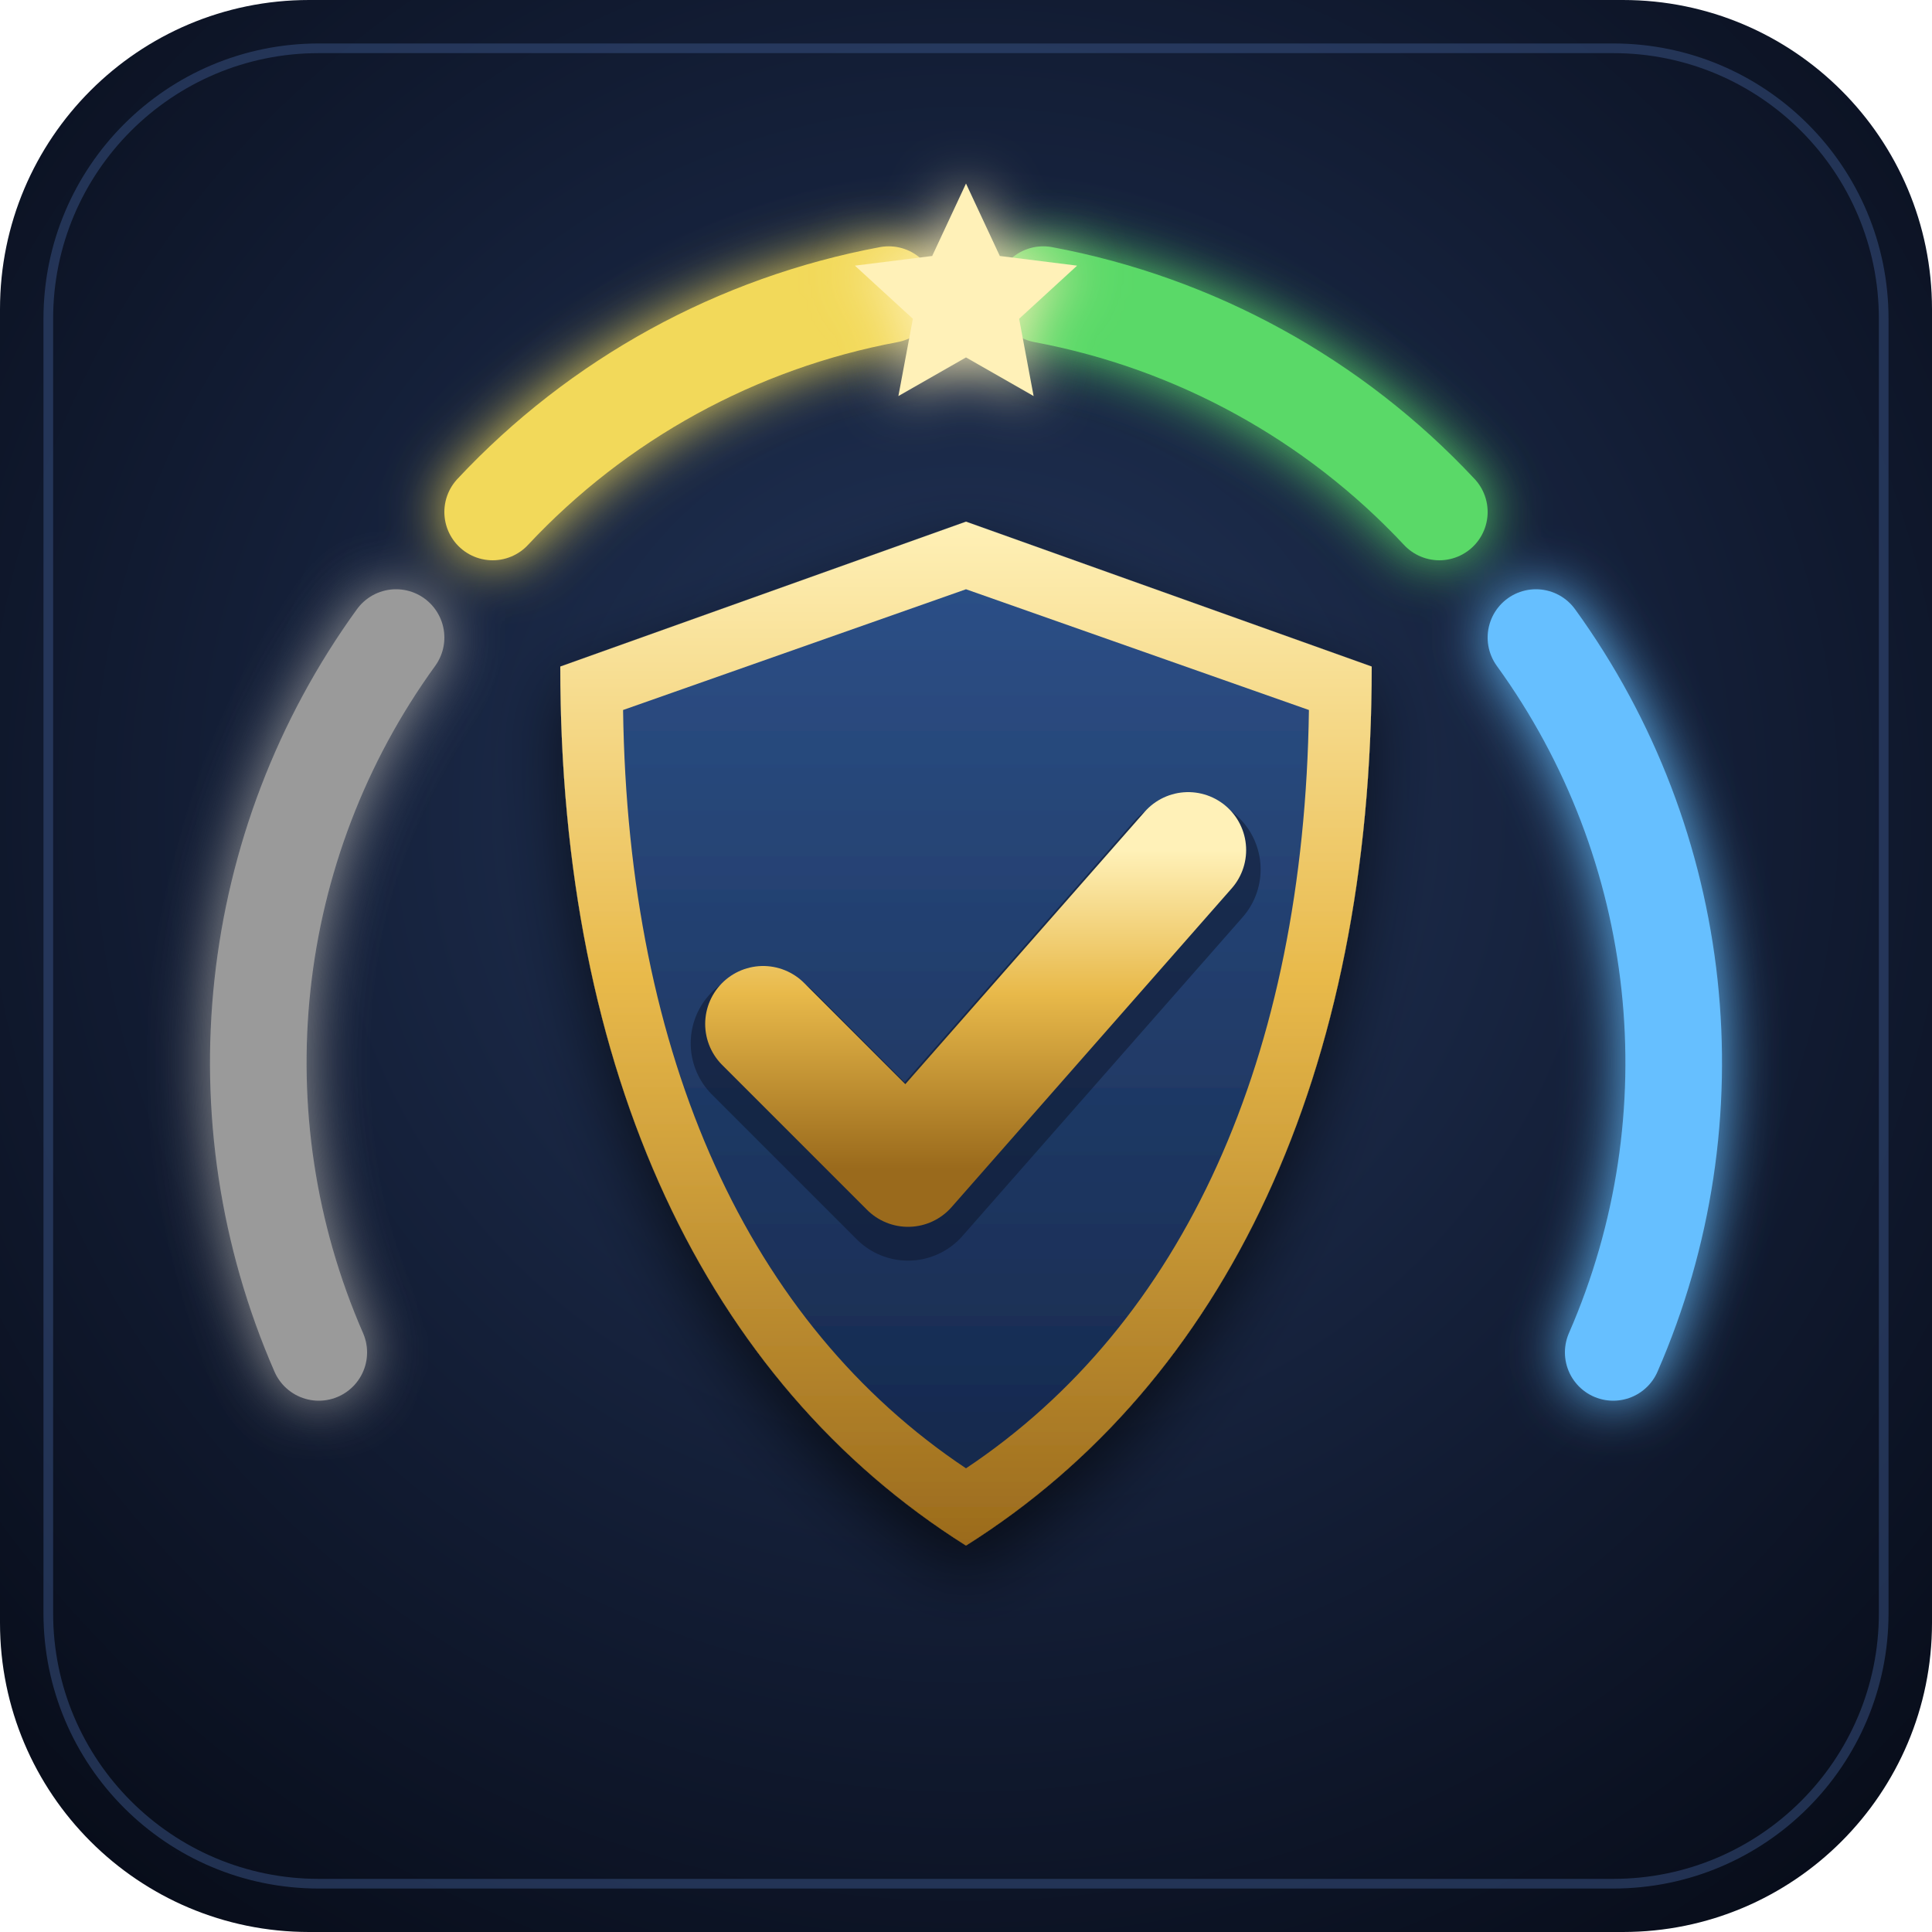
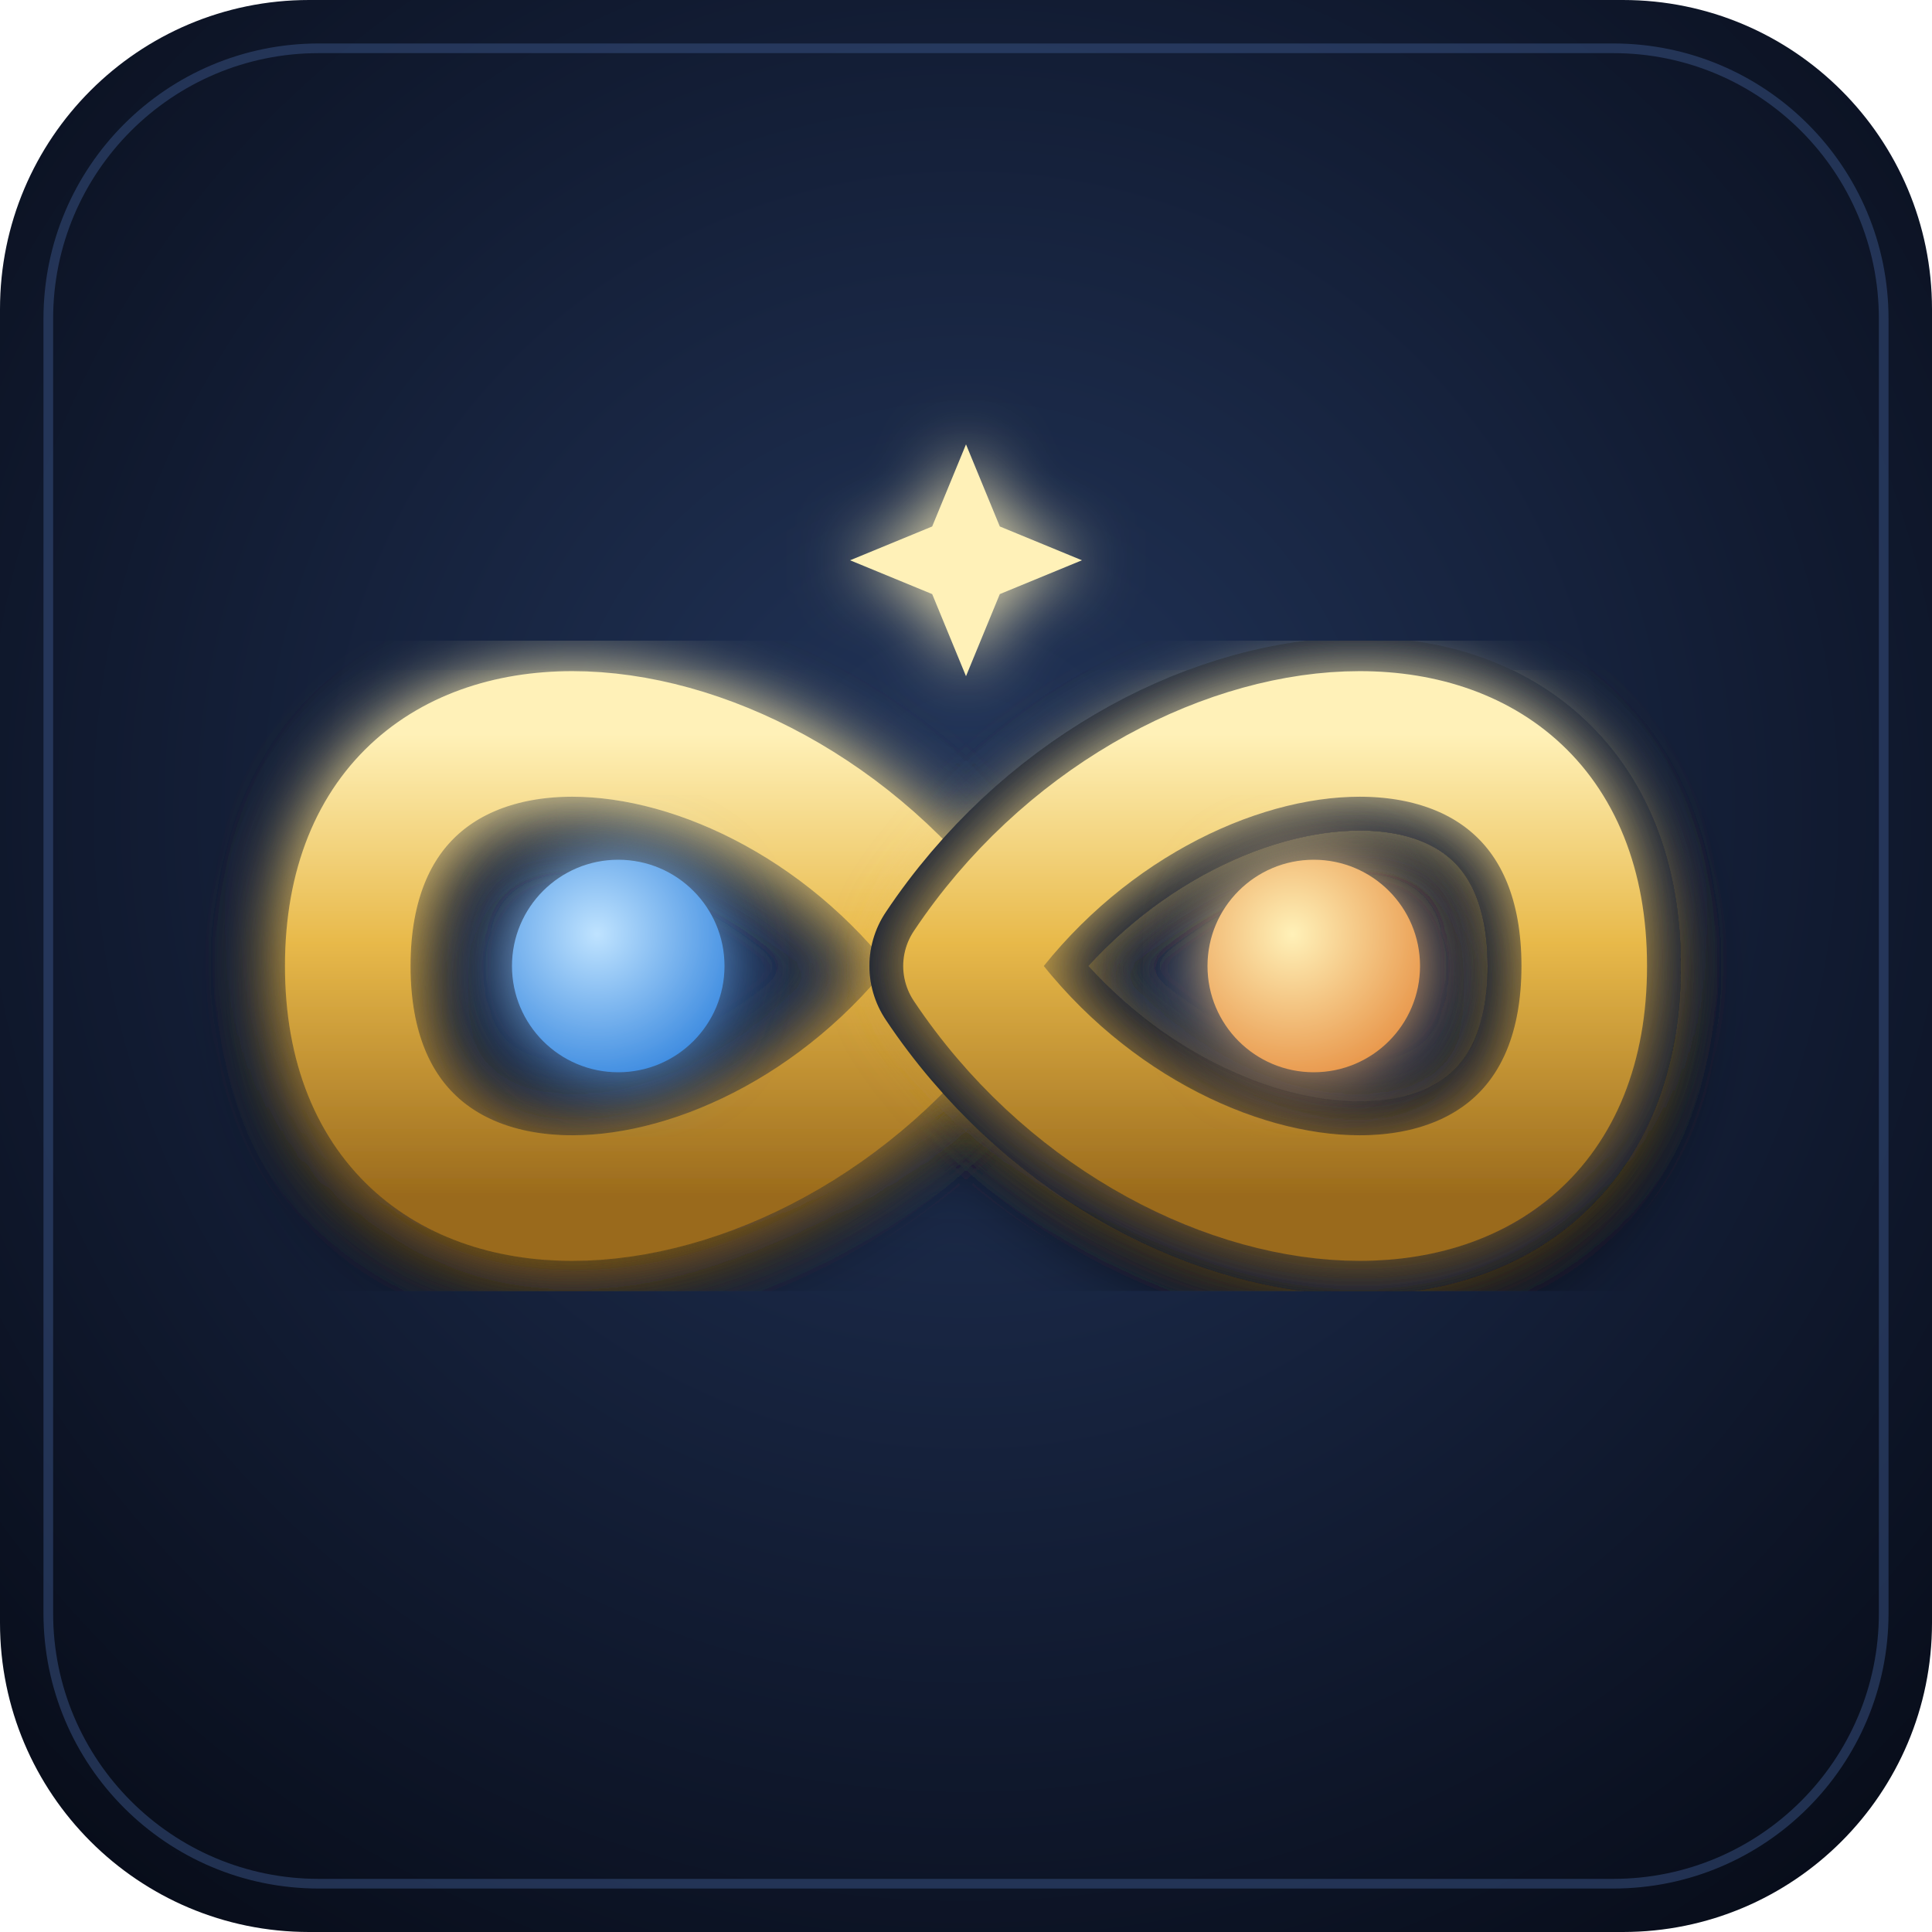
<svg xmlns="http://www.w3.org/2000/svg" width="400" height="400" viewBox="0 0 400 400">
  <defs>
    <radialGradient id="bg" cx="50%" cy="42%" r="70%">
      <stop offset="0" stop-color="#22355a" />
      <stop offset="0.6" stop-color="#121c33" />
      <stop offset="1" stop-color="#080d1a" />
    </radialGradient>
    <linearGradient id="gold" x1="0" y1="0" x2="0" y2="1">
      <stop offset="0" stop-color="#fff1b8" />
      <stop offset="0.45" stop-color="#e8b94a" />
      <stop offset="1" stop-color="#9a6a1c" />
    </linearGradient>
-     <linearGradient id="shield" x1="0" y1="0" x2="0" y2="1">
-       <stop offset="0" stop-color="#2c4f86" />
-       <stop offset="1" stop-color="#16294d" />
-     </linearGradient>
+     <radialGradient id="blue" cx="40%" cy="35%" r="70%">
+       <stop offset="0" stop-color="#bfe3ff" />
+       <stop offset="1" stop-color="#3d8be0" />
+     </radialGradient>
+     <radialGradient id="warm" cx="40%" cy="35%" r="70%">
+       <stop offset="0" stop-color="#fff1b8" />
+       <stop offset="1" stop-color="#e8964a" />
+     </radialGradient>
    <filter id="glow" x="-30%" y="-30%" width="160%" height="160%">
-       <feGaussianBlur stdDeviation="6" result="b" />
+       <feGaussianBlur stdDeviation="7" result="b" />
      <feMerge>
        <feMergeNode in="b" />
        <feMergeNode in="SourceGraphic" />
      </feMerge>
    </filter>
    <filter id="shadow" x="-20%" y="-20%" width="140%" height="140%">
      <feDropShadow dx="0" dy="6" stdDeviation="7" flood-color="#000" flood-opacity="0.6" />
    </filter>
  </defs>
  <rect x="0" y="0" width="400" height="400" rx="64" fill="url(#bg)" />
  <rect x="10" y="10" width="380" height="380" rx="56" fill="none" stroke="#3a5487" stroke-opacity="0.5" stroke-width="2" />
-   <g fill="none" stroke-width="20" stroke-linecap="round" filter="url(#glow)">
-     <path d="M 66 280 A 150 150 0 0 1 82 132" stroke="#9a9a9a" />
-     <path d="M 102 106 A 150 150 0 0 1 184 61" stroke="#f2d95a" />
-     <path d="M 216 61 A 150 150 0 0 1 298 106" stroke="#5ad967" />
-     <path d="M 318 132 A 150 150 0 0 1 334 280" stroke="#66bfff" />
+   <g fill="none" stroke-linecap="round" filter="url(#shadow)">
+     <path d="M200,200 C160,140 72,132 72,200 C72,268 160,260 200,200" stroke="url(#gold)" stroke-width="26" filter="url(#glow)" />
+     <path d="M200,200 C240,140 328,132 328,200 C328,268 240,260 200,200" stroke="#121c33" stroke-width="40" />
+     <path d="M200,200 C240,140 328,132 328,200 C328,268 240,260 200,200" stroke="url(#gold)" stroke-width="26" filter="url(#glow)" />
  </g>
-   <g filter="url(#shadow)">
-     <path d="M200 108 L284 138 C284 222 254 286 200 320 C146 286 116 222 116 138 Z" fill="url(#gold)" />
-     <path d="M200 122 L271 147 C270 219 245 274 200 304 C155 274 130 219 129 147 Z" fill="url(#shield)" />
-   </g>
-   <path d="M158 212 L188 242 L246 176" fill="none" stroke="#0b1428" stroke-width="30" stroke-linecap="round" stroke-linejoin="round" opacity="0.5" transform="translate(0,4)" />
-   <path d="M158 212 L188 242 L246 176" fill="none" stroke="url(#gold)" stroke-width="24" stroke-linecap="round" stroke-linejoin="round" />
-   <path d="M200 38 l7 15 16 2 -12 11 3 16 -14 -8 -14 8 3 -16 -12 -11 16 -2 z" fill="#fff1b8" filter="url(#glow)" />
+   <circle cx="128" cy="200" r="22" fill="url(#blue)" filter="url(#glow)" />
+   <circle cx="272" cy="200" r="22" fill="url(#warm)" filter="url(#glow)" />
+   <path d="M200,92 l7,17 17,7 -17,7 -7,17 -7,-17 -17,-7 17,-7z" fill="#fff1b8" filter="url(#glow)" />
</svg>
